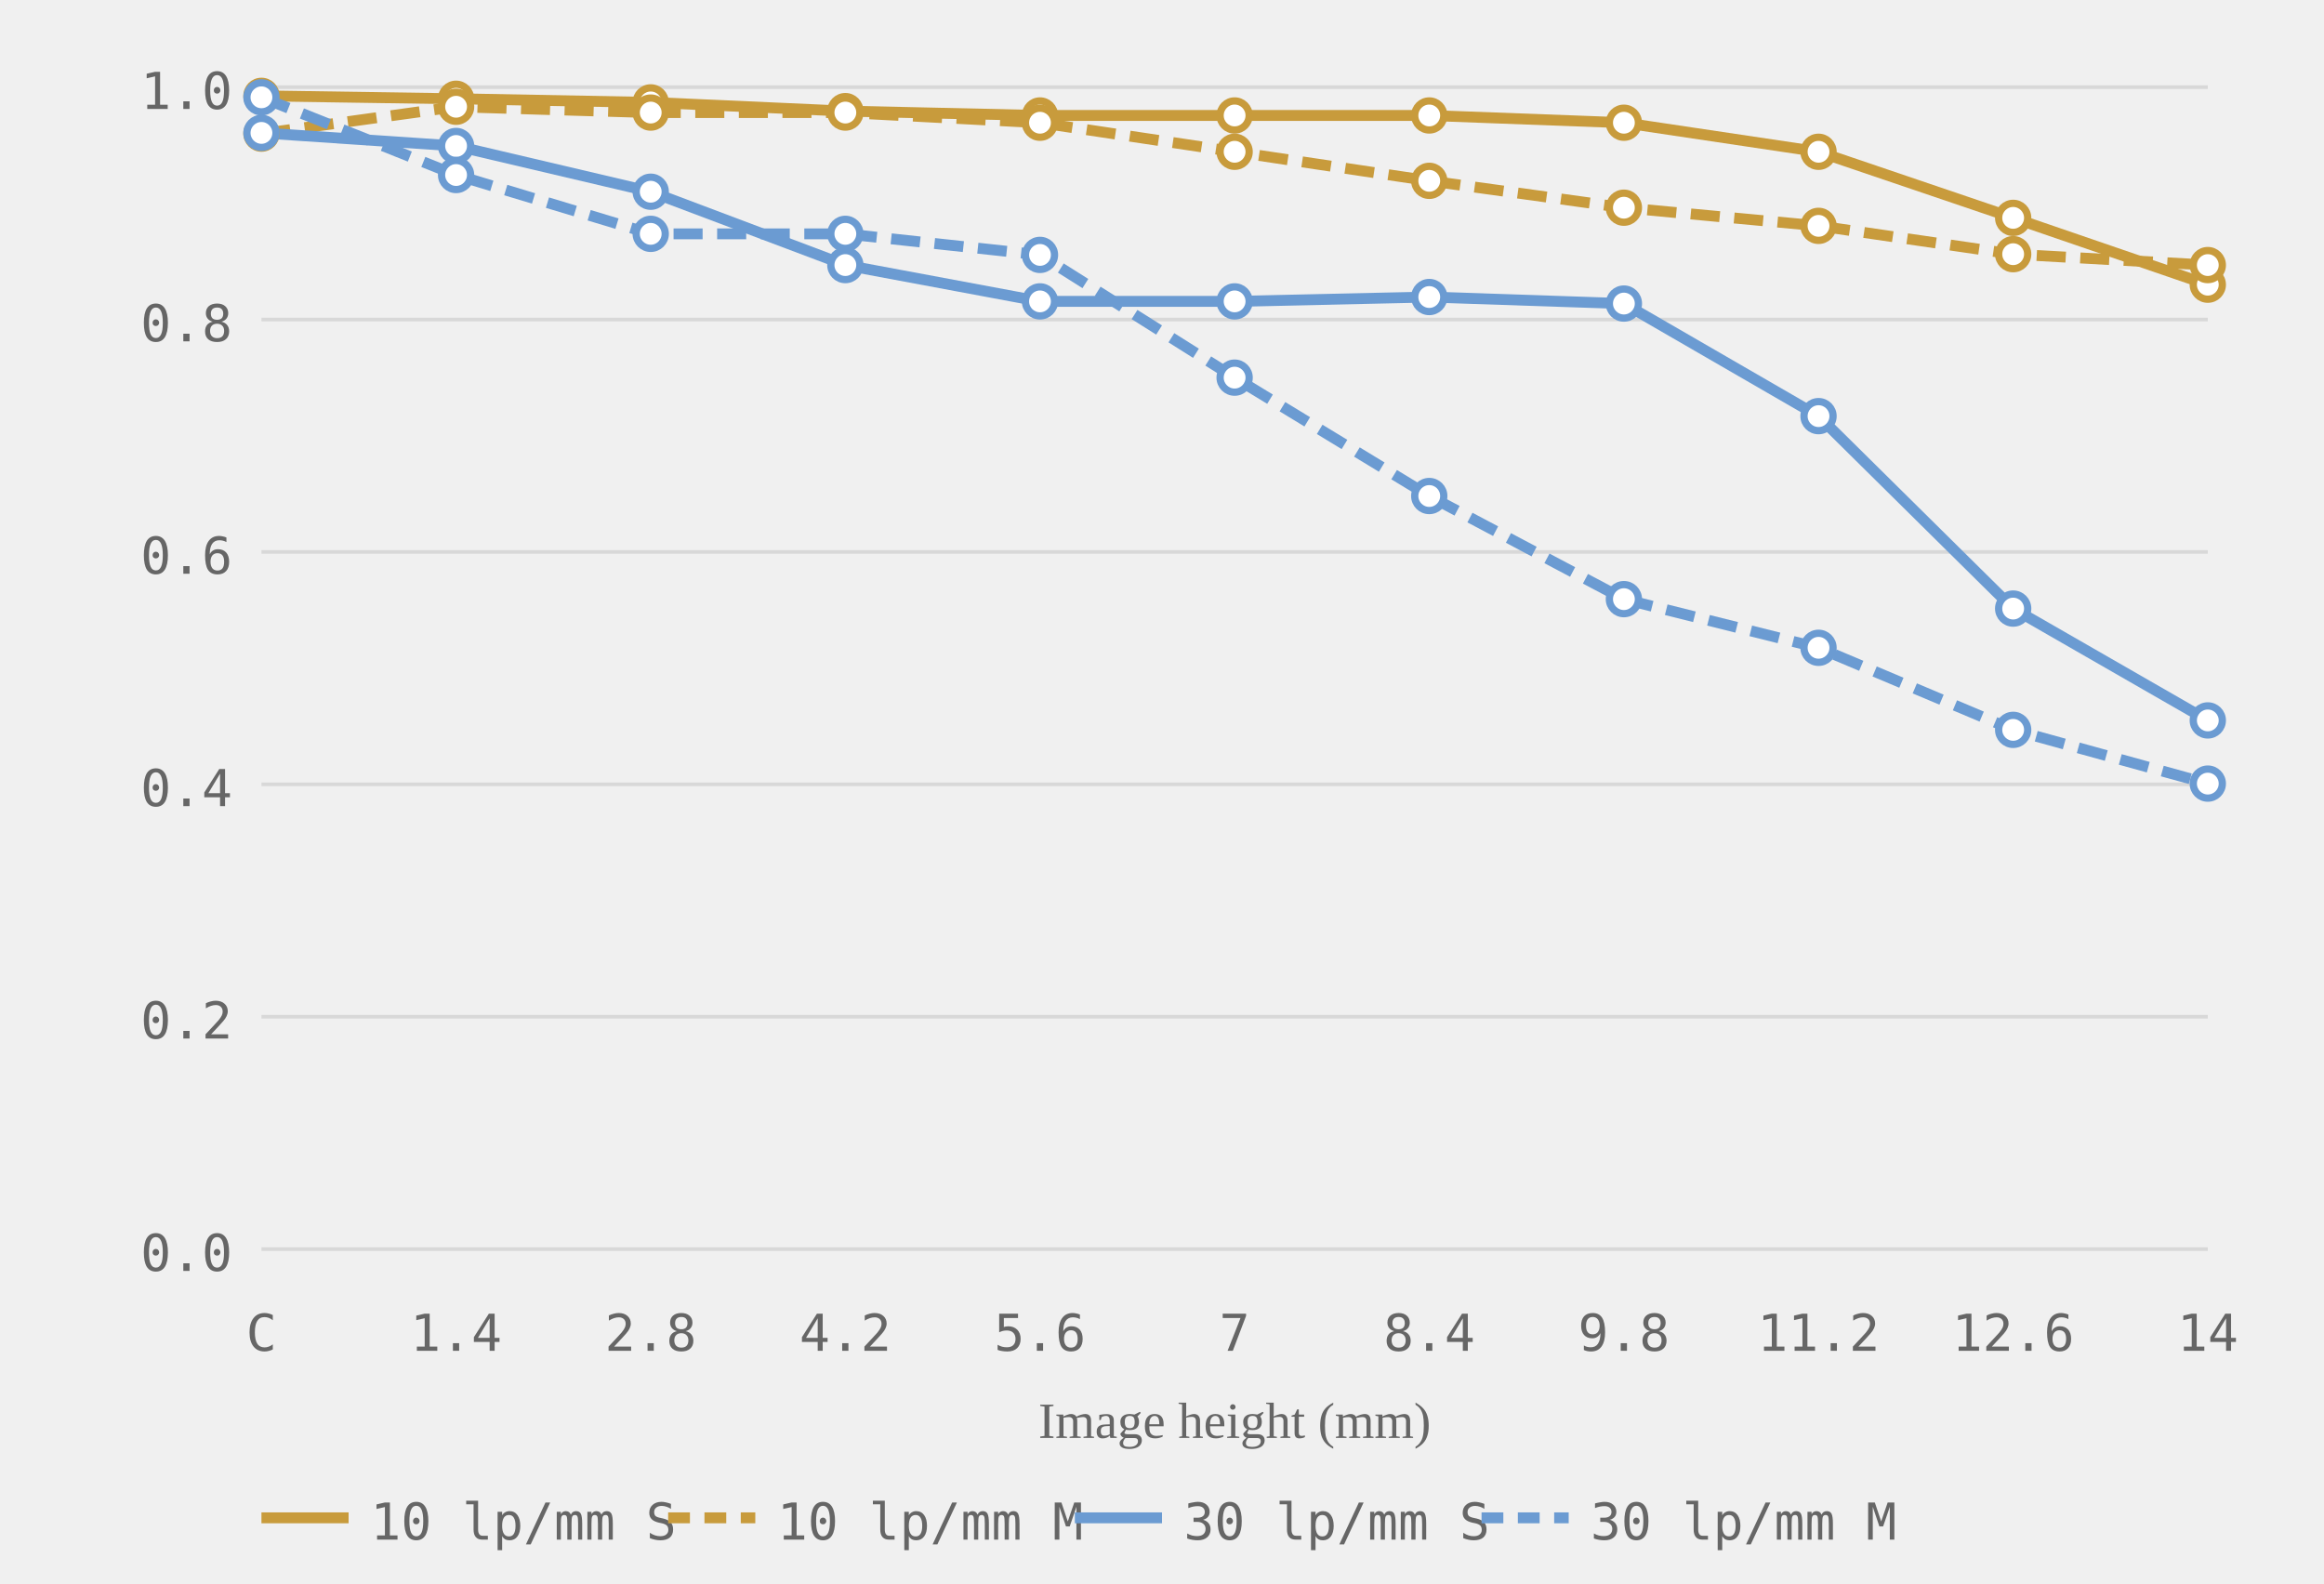
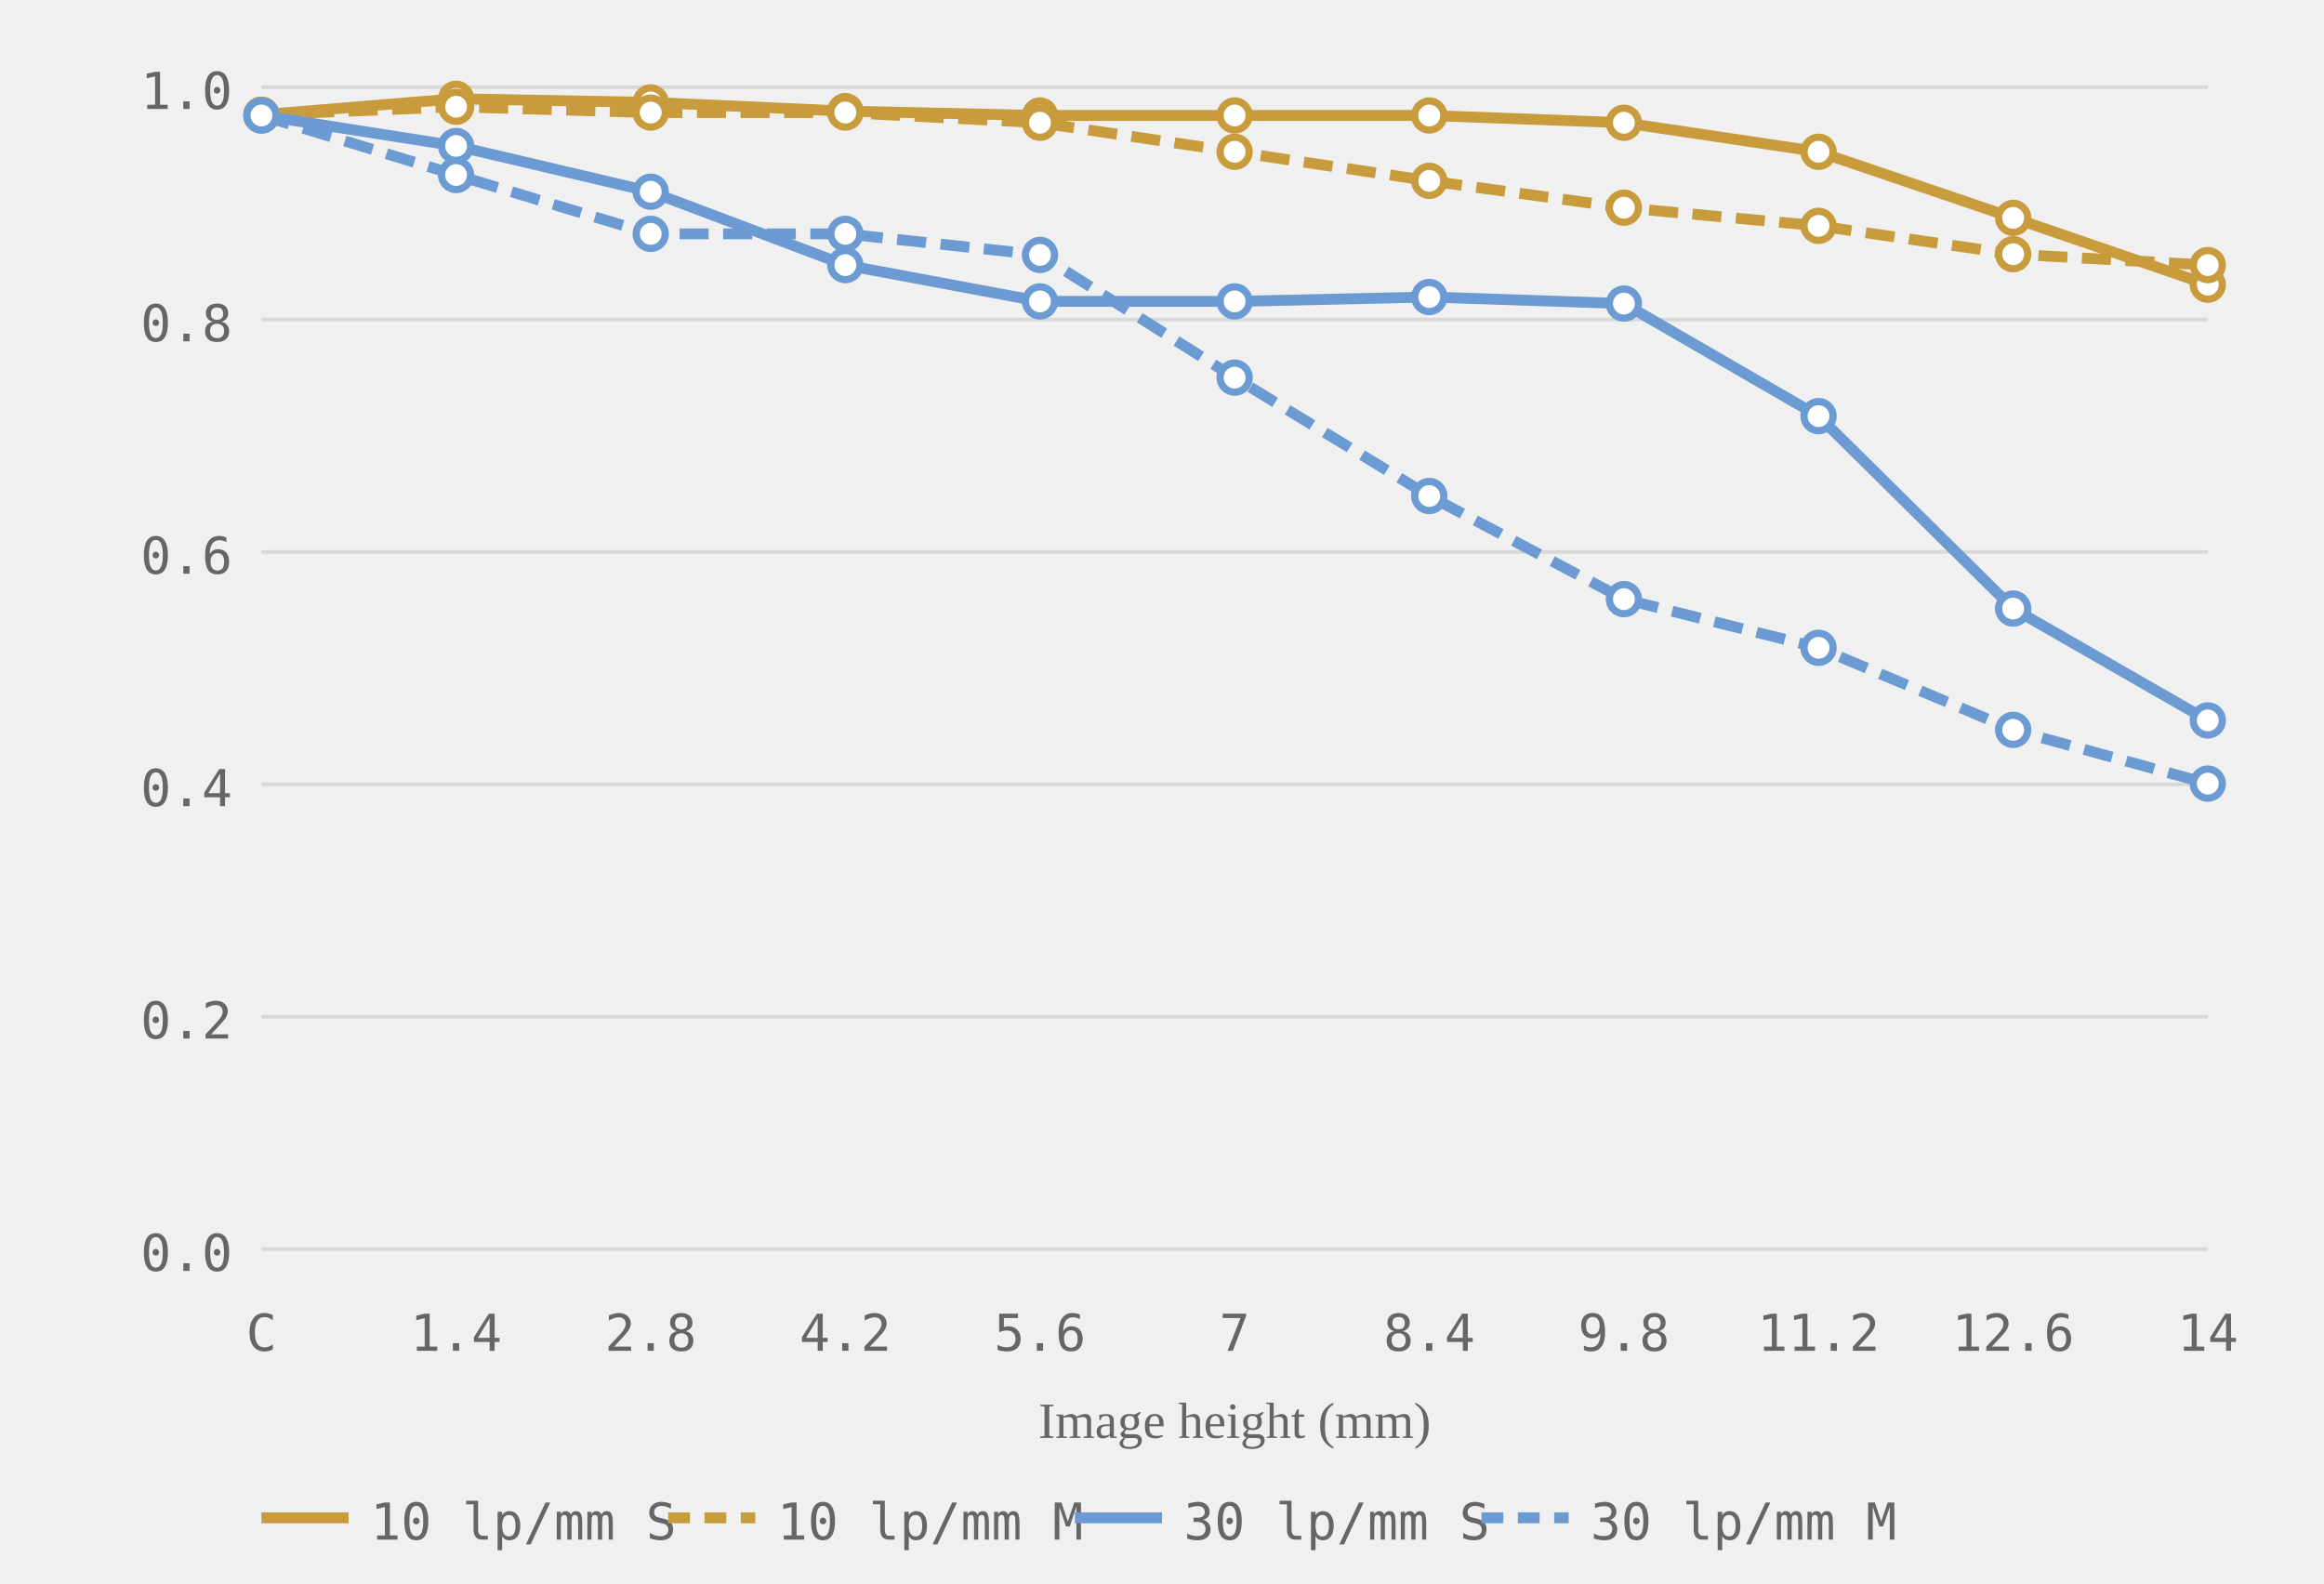
<svg xmlns="http://www.w3.org/2000/svg" viewBox="0 0 320 218" role="img" aria-label="MTF chart, generated from readings">
  <style>.grid-line { stroke: #d8d8d8; stroke-width: 0.5; }.axis-label { font-size: 7px; fill: #666666; font-family: ui-monospace, monospace; }.axis-y { text-anchor: end; }.axis-x { text-anchor: middle; }.axis-title { font-size: 7px; fill: #666666; text-anchor: middle; }.curve { fill: none; stroke-width: 1.5; }.curve-10 { stroke: #c89b3c; }.curve-30 { stroke: #6b9bd2; }.curve-m { stroke-dasharray: 4 2; }.dot { fill: white; stroke-width: 1; }.dot-10 { stroke: #c89b3c; }.dot-30 { stroke: #6b9bd2; }.legend-text { font-size: 7px; fill: #666666; font-family: ui-monospace, monospace; }</style>
  <line class="grid-line" x1="36" y1="172.0" x2="304" y2="172.0" />
  <line class="grid-line" x1="36" y1="140.0" x2="304" y2="140.0" />
  <line class="grid-line" x1="36" y1="108.0" x2="304" y2="108.0" />
  <line class="grid-line" x1="36" y1="76.0" x2="304" y2="76.0" />
  <line class="grid-line" x1="36" y1="44.0" x2="304" y2="44.0" />
  <line class="grid-line" x1="36" y1="12.0" x2="304" y2="12.0" />
  <text class="axis-label axis-y" x="32" y="175.0">0.0</text>
  <text class="axis-label axis-y" x="32" y="143.0">0.2</text>
  <text class="axis-label axis-y" x="32" y="111.0">0.4</text>
  <text class="axis-label axis-y" x="32" y="79.0">0.6</text>
  <text class="axis-label axis-y" x="32" y="47.0">0.8</text>
  <text class="axis-label axis-y" x="32" y="15.0">1.0</text>
  <text class="axis-label axis-x" x="36.0" y="186">C</text>
  <text class="axis-label axis-x" x="62.8" y="186">1.4</text>
  <text class="axis-label axis-x" x="89.6" y="186">2.8</text>
  <text class="axis-label axis-x" x="116.4" y="186">4.2</text>
  <text class="axis-label axis-x" x="143.2" y="186">5.6</text>
  <text class="axis-label axis-x" x="170.0" y="186">7</text>
  <text class="axis-label axis-x" x="196.8" y="186">8.4</text>
  <text class="axis-label axis-x" x="223.6" y="186">9.8</text>
  <text class="axis-label axis-x" x="250.4" y="186">11.2</text>
  <text class="axis-label axis-x" x="277.2" y="186">12.6</text>
  <text class="axis-label axis-x" x="304.0" y="186">14</text>
  <text class="axis-title" x="170.0" y="198">Image height (mm)</text>
-   <polyline class="curve curve-10" points="36.0,13.2 62.8,13.6 89.6,14.1 116.4,15.3 143.2,15.9 170.0,15.9 196.8,15.9 223.6,16.9 250.4,20.9 277.2,30.0 304.0,39.2" />
-   <polyline class="curve curve-10 curve-m" points="36.0,18.4 62.8,14.7 89.6,15.5 116.4,15.5 143.2,16.9 170.0,20.9 196.8,24.9 223.6,28.6 250.4,31.1 277.2,35.0 304.0,36.5" stroke-dasharray="4 2" />
-   <polyline class="curve curve-30" points="36.0,18.3 62.8,20.1 89.6,26.4 116.4,36.5 143.2,41.5 170.0,41.5 196.8,40.9 223.6,41.8 250.4,57.3 277.2,83.8 304.0,99.2" />
-   <polyline class="curve curve-30 curve-m" points="36.0,13.4 62.8,24.1 89.6,32.2 116.4,32.2 143.2,35.1 170.0,52.0 196.8,68.3 223.6,82.5 250.4,89.2 277.2,100.5 304.0,107.9" stroke-dasharray="4 2" />
-   <circle class="dot dot-10" cx="36.0" cy="13.2" r="2" />
+   <polyline class="curve curve-10" points="36.0,15.8 62.8,13.6 89.6,14.1 116.4,15.3 143.2,15.9 170.0,15.9 196.8,15.9 223.6,16.9 250.4,20.9 277.2,30.0 304.0,39.2" />
+   <polyline class="curve curve-10 curve-m" points="36.0,15.8 62.8,14.7 89.6,15.5 116.4,15.5 143.2,16.9 170.0,20.9 196.8,24.9 223.6,28.6 250.4,31.1 277.2,35.0 304.0,36.5" stroke-dasharray="4 2" />
+   <polyline class="curve curve-30" points="36.0,15.9 62.8,20.1 89.6,26.4 116.4,36.5 143.2,41.5 170.0,41.5 196.8,40.9 223.6,41.8 250.4,57.3 277.2,83.8 304.0,99.2" />
+   <polyline class="curve curve-30 curve-m" points="36.0,15.9 62.8,24.1 89.6,32.2 116.4,32.2 143.2,35.1 170.0,52.0 196.8,68.3 223.6,82.5 250.4,89.2 277.2,100.5 304.0,107.9" stroke-dasharray="4 2" />
+   <circle class="dot dot-10" cx="36.0" cy="15.8" r="2" />
  <circle class="dot dot-10" cx="62.8" cy="13.6" r="2" />
  <circle class="dot dot-10" cx="89.6" cy="14.1" r="2" />
  <circle class="dot dot-10" cx="116.4" cy="15.3" r="2" />
  <circle class="dot dot-10" cx="143.2" cy="15.9" r="2" />
  <circle class="dot dot-10" cx="170.0" cy="15.9" r="2" />
  <circle class="dot dot-10" cx="196.8" cy="15.9" r="2" />
  <circle class="dot dot-10" cx="223.6" cy="16.9" r="2" />
  <circle class="dot dot-10" cx="250.4" cy="20.9" r="2" />
  <circle class="dot dot-10" cx="277.2" cy="30.0" r="2" />
  <circle class="dot dot-10" cx="304.0" cy="39.2" r="2" />
-   <circle class="dot dot-10" cx="36.0" cy="18.4" r="2" />
+   <circle class="dot dot-10" cx="36.0" cy="15.8" r="2" />
  <circle class="dot dot-10" cx="62.8" cy="14.7" r="2" />
  <circle class="dot dot-10" cx="89.6" cy="15.5" r="2" />
  <circle class="dot dot-10" cx="116.4" cy="15.5" r="2" />
  <circle class="dot dot-10" cx="143.2" cy="16.9" r="2" />
  <circle class="dot dot-10" cx="170.0" cy="20.9" r="2" />
  <circle class="dot dot-10" cx="196.8" cy="24.9" r="2" />
  <circle class="dot dot-10" cx="223.6" cy="28.6" r="2" />
  <circle class="dot dot-10" cx="250.4" cy="31.1" r="2" />
  <circle class="dot dot-10" cx="277.2" cy="35.0" r="2" />
  <circle class="dot dot-10" cx="304.0" cy="36.5" r="2" />
-   <circle class="dot dot-30" cx="36.0" cy="18.3" r="2" />
+   <circle class="dot dot-30" cx="36.0" cy="15.9" r="2" />
  <circle class="dot dot-30" cx="62.8" cy="20.1" r="2" />
  <circle class="dot dot-30" cx="89.6" cy="26.4" r="2" />
  <circle class="dot dot-30" cx="116.4" cy="36.5" r="2" />
  <circle class="dot dot-30" cx="143.2" cy="41.5" r="2" />
  <circle class="dot dot-30" cx="170.0" cy="41.5" r="2" />
  <circle class="dot dot-30" cx="196.8" cy="40.9" r="2" />
  <circle class="dot dot-30" cx="223.6" cy="41.8" r="2" />
  <circle class="dot dot-30" cx="250.4" cy="57.3" r="2" />
  <circle class="dot dot-30" cx="277.2" cy="83.8" r="2" />
  <circle class="dot dot-30" cx="304.0" cy="99.2" r="2" />
-   <circle class="dot dot-30" cx="36.0" cy="13.4" r="2" />
+   <circle class="dot dot-30" cx="36.0" cy="15.9" r="2" />
  <circle class="dot dot-30" cx="62.8" cy="24.1" r="2" />
  <circle class="dot dot-30" cx="89.6" cy="32.2" r="2" />
  <circle class="dot dot-30" cx="116.4" cy="32.2" r="2" />
  <circle class="dot dot-30" cx="143.2" cy="35.1" r="2" />
  <circle class="dot dot-30" cx="170.0" cy="52.0" r="2" />
  <circle class="dot dot-30" cx="196.8" cy="68.3" r="2" />
  <circle class="dot dot-30" cx="223.6" cy="82.5" r="2" />
  <circle class="dot dot-30" cx="250.4" cy="89.2" r="2" />
  <circle class="dot dot-30" cx="277.2" cy="100.5" r="2" />
  <circle class="dot dot-30" cx="304.0" cy="107.9" r="2" />
  <line x1="36" y1="209" x2="48" y2="209" stroke="#c89b3c" stroke-width="1.5" />
  <text class="legend-text" x="51" y="212">10 lp/mm S</text>
  <line x1="92" y1="209" x2="104" y2="209" stroke="#c89b3c" stroke-width="1.5" stroke-dasharray="3 2" />
  <text class="legend-text" x="107" y="212">10 lp/mm M</text>
  <line x1="148" y1="209" x2="160" y2="209" stroke="#6b9bd2" stroke-width="1.5" />
  <text class="legend-text" x="163" y="212">30 lp/mm S</text>
  <line x1="204" y1="209" x2="216" y2="209" stroke="#6b9bd2" stroke-width="1.5" stroke-dasharray="3 2" />
  <text class="legend-text" x="219" y="212">30 lp/mm M</text>
</svg>
